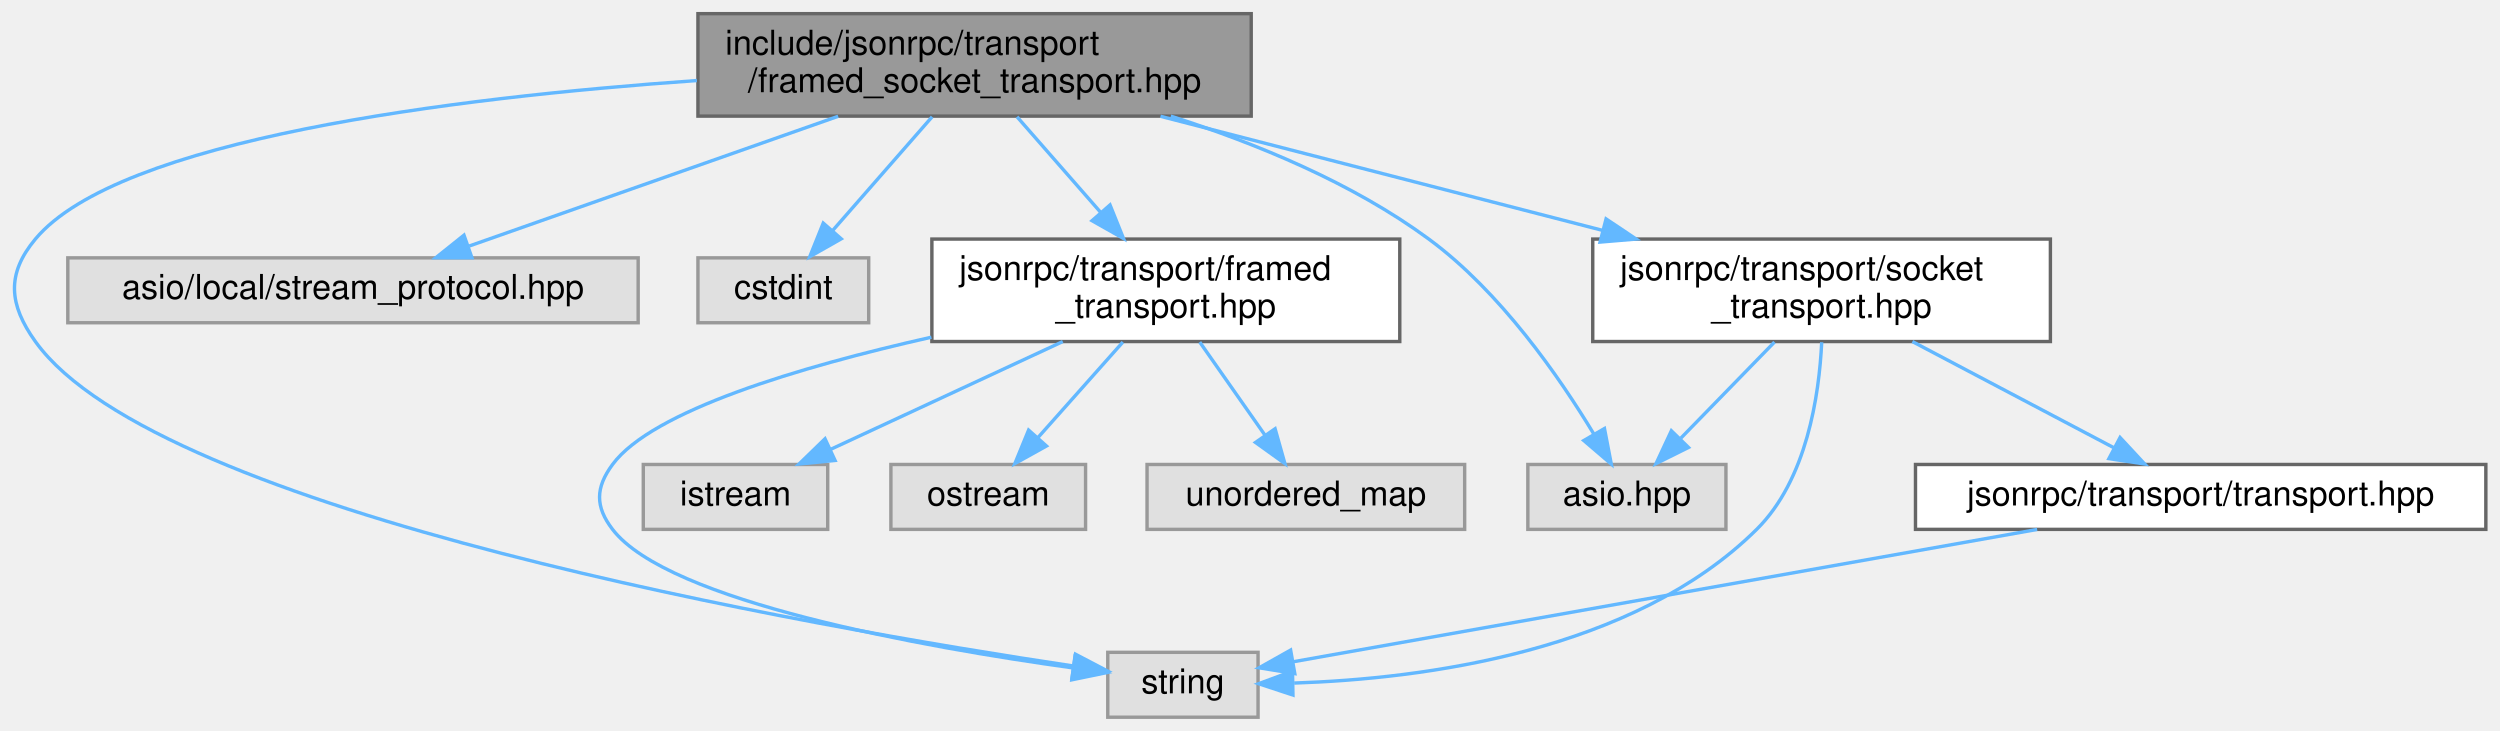
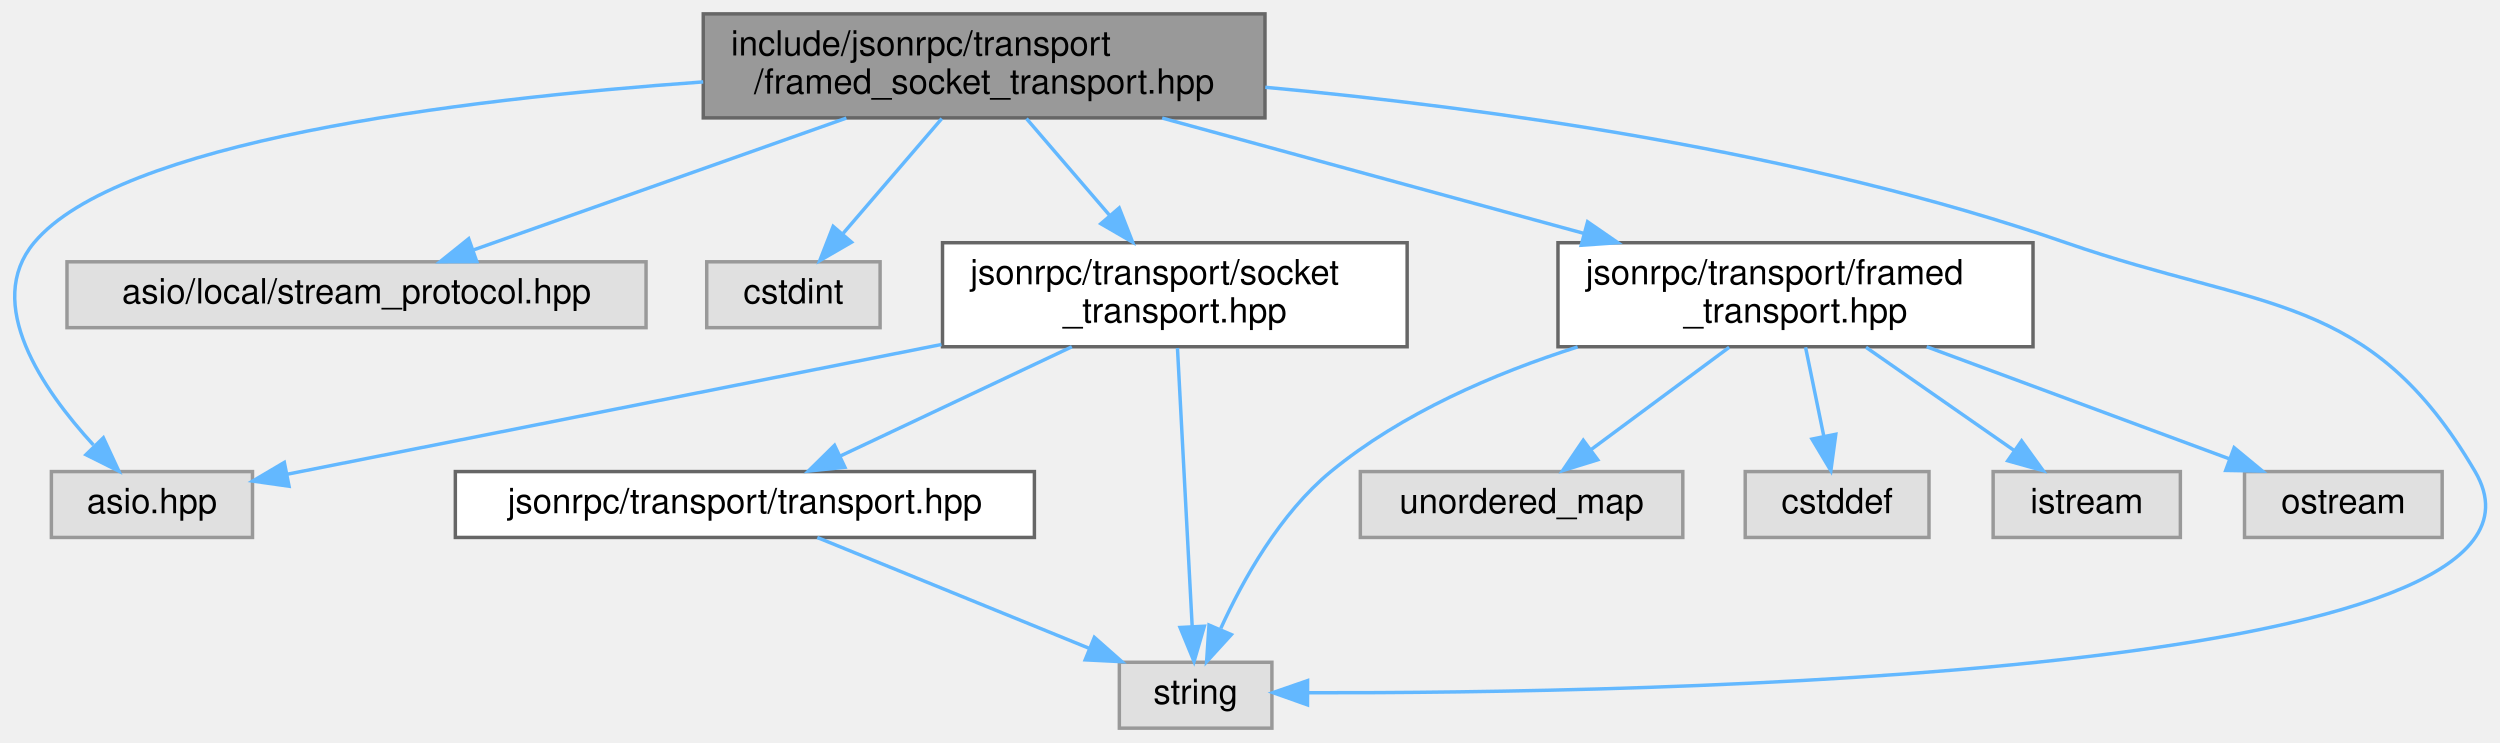
- <svg xmlns="http://www.w3.org/2000/svg" xmlns:xlink="http://www.w3.org/1999/xlink" width="732pt" height="214pt" viewBox="0.00 0.00 731.71 214.00">
+ <svg xmlns="http://www.w3.org/2000/svg" xmlns:xlink="http://www.w3.org/1999/xlink" width="721pt" height="214pt" viewBox="0.00 0.00 720.92 214.00">
  <g id="graph0" class="graph" transform="scale(1 1) rotate(0) translate(4 210)">
    <g id="Node000001" class="node">
      <g id="a_Node000001">
        <a xlink:title=" ">
-           <polygon fill="#999999" stroke="#666666" points="362.21,-206 200.21,-206 200.21,-176 362.21,-176 362.21,-206" />
-           <text text-anchor="start" x="208.21" y="-194" font-family="Helvetica,sans-Serif" font-size="10.00">include/jsonrpc/transport</text>
-           <text text-anchor="middle" x="281.21" y="-183" font-family="Helvetica,sans-Serif" font-size="10.00">/framed_socket_transport.hpp</text>
+           <polygon fill="#999999" stroke="#666666" points="360.78,-206 198.78,-206 198.78,-176 360.78,-176 360.78,-206" />
+           <text text-anchor="start" x="206.78" y="-194" font-family="Helvetica,sans-Serif" font-size="10.00">include/jsonrpc/transport</text>
+           <text text-anchor="middle" x="279.78" y="-183" font-family="Helvetica,sans-Serif" font-size="10.00">/framed_socket_transport.hpp</text>
        </a>
      </g>
    </g>
    <g id="Node000002" class="node">
      <g id="a_Node000002">
        <a xlink:title=" ">
-           <polygon fill="#e0e0e0" stroke="#999999" points="501.21,-74 443.21,-74 443.21,-55 501.21,-55 501.21,-74" />
-           <text text-anchor="middle" x="472.21" y="-62" font-family="Helvetica,sans-Serif" font-size="10.00">asio.hpp</text>
+           <polygon fill="#e0e0e0" stroke="#999999" points="68.78,-74 10.78,-74 10.78,-55 68.78,-55 68.78,-74" />
+           <text text-anchor="middle" x="39.78" y="-62" font-family="Helvetica,sans-Serif" font-size="10.00">asio.hpp</text>
        </a>
      </g>
    </g>
    <g id="edge1_Node000001_Node000002" class="edge">
      <g id="a_edge1_Node000001_Node000002">
        <a xlink:title=" ">
-           <path fill="none" stroke="#63b8ff" d="M338.66,-175.99C363.47,-168.1 391.86,-156.45 414.21,-140 435.18,-124.57 452.46,-99.61 462.55,-82.88" />
-           <polygon fill="#63b8ff" stroke="#63b8ff" points="465.64,-84.53 467.64,-74.12 459.59,-81.01 465.64,-84.53" />
+           <path fill="none" stroke="#63b8ff" d="M198.76,-186.38C127.02,-181.27 30.01,-169.06 5.78,-140 -8.8,-122.52 8.15,-97.77 22.9,-81.67" />
+           <polygon fill="#63b8ff" stroke="#63b8ff" points="25.77,-83.74 30.23,-74.13 20.75,-78.86 25.77,-83.74" />
        </a>
      </g>
    </g>
    <g id="Node000003" class="node">
      <g id="a_Node000003">
        <a xlink:title=" ">
-           <polygon fill="#e0e0e0" stroke="#999999" points="182.71,-134.5 15.71,-134.5 15.71,-115.5 182.71,-115.5 182.71,-134.5" />
-           <text text-anchor="middle" x="99.21" y="-122.5" font-family="Helvetica,sans-Serif" font-size="10.00">asio/local/stream_protocol.hpp</text>
+           <polygon fill="#e0e0e0" stroke="#999999" points="182.28,-134.5 15.28,-134.5 15.28,-115.5 182.28,-115.5 182.28,-134.5" />
+           <text text-anchor="middle" x="98.78" y="-122.5" font-family="Helvetica,sans-Serif" font-size="10.00">asio/local/stream_protocol.hpp</text>
        </a>
      </g>
    </g>
    <g id="edge2_Node000001_Node000003" class="edge">
      <g id="a_edge2_Node000001_Node000003">
        <a xlink:title=" ">
-           <path fill="none" stroke="#63b8ff" d="M241.27,-175.95C208.93,-164.58 163.87,-148.74 133.23,-137.96" />
-           <polygon fill="#63b8ff" stroke="#63b8ff" points="134.03,-134.53 123.43,-134.52 131.71,-141.14 134.03,-134.53" />
+           <path fill="none" stroke="#63b8ff" d="M240.06,-175.95C207.9,-164.58 163.08,-148.74 132.61,-137.96" />
+           <polygon fill="#63b8ff" stroke="#63b8ff" points="133.46,-134.55 122.87,-134.52 131.13,-141.15 133.46,-134.55" />
        </a>
      </g>
    </g>
    <g id="Node000004" class="node">
      <g id="a_Node000004">
        <a xlink:title=" ">
-           <polygon fill="#e0e0e0" stroke="#999999" points="250.21,-134.5 200.21,-134.5 200.21,-115.5 250.21,-115.5 250.21,-134.5" />
-           <text text-anchor="middle" x="225.21" y="-122.5" font-family="Helvetica,sans-Serif" font-size="10.00">cstdint</text>
+           <polygon fill="#e0e0e0" stroke="#999999" points="249.78,-134.5 199.78,-134.5 199.78,-115.5 249.78,-115.5 249.78,-134.5" />
+           <text text-anchor="middle" x="224.78" y="-122.5" font-family="Helvetica,sans-Serif" font-size="10.00">cstdint</text>
        </a>
      </g>
    </g>
    <g id="edge3_Node000001_Node000004" class="edge">
      <g id="a_edge3_Node000001_Node000004">
        <a xlink:title=" ">
-           <path fill="none" stroke="#63b8ff" d="M268.78,-175.8C260.14,-165.92 248.59,-152.72 239.56,-142.39" />
-           <polygon fill="#63b8ff" stroke="#63b8ff" points="242.17,-140.07 232.95,-134.84 236.9,-144.67 242.17,-140.07" />
+           <path fill="none" stroke="#63b8ff" d="M267.57,-175.8C259.17,-166.01 247.96,-152.98 239.13,-142.7" />
+           <polygon fill="#63b8ff" stroke="#63b8ff" points="241.55,-140.15 232.38,-134.84 236.24,-144.71 241.55,-140.15" />
        </a>
      </g>
    </g>
    <g id="Node000005" class="node">
      <g id="a_Node000005">
        <a xlink:title=" ">
-           <polygon fill="#e0e0e0" stroke="#999999" points="364.21,-19 320.21,-19 320.21,0 364.21,0 364.21,-19" />
-           <text text-anchor="middle" x="342.21" y="-7" font-family="Helvetica,sans-Serif" font-size="10.00">string</text>
+           <polygon fill="#e0e0e0" stroke="#999999" points="362.78,-19 318.78,-19 318.78,0 362.78,0 362.78,-19" />
+           <text text-anchor="middle" x="340.78" y="-7" font-family="Helvetica,sans-Serif" font-size="10.00">string</text>
        </a>
      </g>
    </g>
    <g id="edge4_Node000001_Node000005" class="edge">
      <g id="a_edge4_Node000001_Node000005">
        <a xlink:title=" ">
-           <path fill="none" stroke="#63b8ff" d="M199.9,-186.42C127.9,-181.35 30.54,-169.15 6.21,-140 -2.33,-129.76 -1.55,-120.84 6.21,-110 42.26,-59.7 233.19,-26.51 310.09,-15" />
-           <polygon fill="#63b8ff" stroke="#63b8ff" points="310.77,-18.44 320.15,-13.52 309.75,-11.51 310.77,-18.44" />
+           <path fill="none" stroke="#63b8ff" d="M360.86,-184.83C424.97,-178.9 515.99,-166.33 591.78,-140 648.54,-120.28 679.38,-125.83 709.78,-74 744.61,-14.62 469.2,-10.03 373.08,-10.21" />
+           <polygon fill="#63b8ff" stroke="#63b8ff" points="373.04,-6.71 363.05,-10.25 373.07,-13.71 373.04,-6.71" />
        </a>
      </g>
    </g>
    <g id="Node000006" class="node">
      <g id="a_Node000006">
        <a xlink:href="framed__transport_8hpp.html" target="_top" xlink:title=" ">
-           <polygon fill="white" stroke="#666666" points="405.71,-140 268.71,-140 268.71,-110 405.71,-110 405.71,-140" />
-           <text text-anchor="start" x="276.71" y="-128" font-family="Helvetica,sans-Serif" font-size="10.00">jsonrpc/transport/framed</text>
-           <text text-anchor="middle" x="337.21" y="-117" font-family="Helvetica,sans-Serif" font-size="10.00">_transport.hpp</text>
+           <polygon fill="white" stroke="#666666" points="582.28,-140 445.28,-140 445.28,-110 582.28,-110 582.28,-140" />
+           <text text-anchor="start" x="453.28" y="-128" font-family="Helvetica,sans-Serif" font-size="10.00">jsonrpc/transport/framed</text>
+           <text text-anchor="middle" x="513.78" y="-117" font-family="Helvetica,sans-Serif" font-size="10.00">_transport.hpp</text>
        </a>
      </g>
    </g>
    <g id="edge5_Node000001_Node000006" class="edge">
      <g id="a_edge5_Node000001_Node000006">
        <a xlink:title=" ">
-           <path fill="none" stroke="#63b8ff" d="M293.64,-175.8C300.82,-167.59 310,-157.1 318.08,-147.87" />
-           <polygon fill="#63b8ff" stroke="#63b8ff" points="320.87,-149.99 324.82,-140.16 315.6,-145.38 320.87,-149.99" />
+           <path fill="none" stroke="#63b8ff" d="M331.13,-175.95C366.95,-166.16 414.89,-153.05 452.68,-142.71" />
+           <polygon fill="#63b8ff" stroke="#63b8ff" points="453.82,-146.03 462.55,-140.01 451.98,-139.27 453.82,-146.03" />
+         </a>
+       </g>
+     </g>
+     <g id="Node000011" class="node">
+       <g id="a_Node000011">
+         <a xlink:href="socket__transport_8hpp.html" target="_top" xlink:title=" ">
+           <polygon fill="white" stroke="#666666" points="401.78,-140 267.78,-140 267.78,-110 401.78,-110 401.78,-140" />
+           <text text-anchor="start" x="275.78" y="-128" font-family="Helvetica,sans-Serif" font-size="10.00">jsonrpc/transport/socket</text>
+           <text text-anchor="middle" x="334.78" y="-117" font-family="Helvetica,sans-Serif" font-size="10.00">_transport.hpp</text>
+         </a>
+       </g>
+     </g>
+     <g id="edge11_Node000001_Node000011" class="edge">
+       <g id="a_edge11_Node000001_Node000011">
+         <a xlink:title=" ">
+           <path fill="none" stroke="#63b8ff" d="M291.99,-175.8C299.04,-167.59 308.05,-157.1 315.99,-147.87" />
+           <polygon fill="#63b8ff" stroke="#63b8ff" points="318.74,-150.03 322.61,-140.16 313.44,-145.47 318.74,-150.03" />
+         </a>
+       </g>
+     </g>
+     <g id="edge9_Node000006_Node000005" class="edge">
+       <g id="a_edge9_Node000006_Node000005">
+         <a xlink:title=" ">
+           <path fill="none" stroke="#63b8ff" d="M450.95,-109.95C426.82,-102.28 400.2,-90.8 379.78,-74 365.13,-61.95 354.47,-42.87 348.03,-28.77" />
+           <polygon fill="#63b8ff" stroke="#63b8ff" points="351.08,-26.98 343.94,-19.15 344.64,-29.73 351.08,-26.98" />
+         </a>
+       </g>
+     </g>
+     <g id="Node000007" class="node">
+       <g id="a_Node000007">
+         <a xlink:title=" ">
+           <polygon fill="#e0e0e0" stroke="#999999" points="552.28,-74 499.28,-74 499.28,-55 552.28,-55 552.28,-74" />
+           <text text-anchor="middle" x="525.78" y="-62" font-family="Helvetica,sans-Serif" font-size="10.00">cstddef</text>
+         </a>
+       </g>
+     </g>
+     <g id="edge6_Node000006_Node000007" class="edge">
+       <g id="a_edge6_Node000006_Node000007">
+         <a xlink:title=" ">
+           <path fill="none" stroke="#63b8ff" d="M516.68,-109.84C518.27,-102.13 520.24,-92.49 521.95,-84.17" />
+           <polygon fill="#63b8ff" stroke="#63b8ff" points="525.4,-84.77 523.98,-74.27 518.54,-83.36 525.4,-84.77" />
+         </a>
+       </g>
+     </g>
+     <g id="Node000008" class="node">
+       <g id="a_Node000008">
+         <a xlink:title=" ">
+           <polygon fill="#e0e0e0" stroke="#999999" points="624.78,-74 570.78,-74 570.78,-55 624.78,-55 624.78,-74" />
+           <text text-anchor="middle" x="597.78" y="-62" font-family="Helvetica,sans-Serif" font-size="10.00">istream</text>
+         </a>
+       </g>
+     </g>
+     <g id="edge7_Node000006_Node000008" class="edge">
+       <g id="a_edge7_Node000006_Node000008">
+         <a xlink:title=" ">
+           <path fill="none" stroke="#63b8ff" d="M534.11,-109.84C547.05,-100.83 563.77,-89.18 576.83,-80.09" />
+           <polygon fill="#63b8ff" stroke="#63b8ff" points="578.99,-82.85 585.19,-74.27 574.99,-77.11 578.99,-82.85" />
+         </a>
+       </g>
+     </g>
+     <g id="Node000009" class="node">
+       <g id="a_Node000009">
+         <a xlink:title=" ">
+           <polygon fill="#e0e0e0" stroke="#999999" points="700.28,-74 643.28,-74 643.28,-55 700.28,-55 700.28,-74" />
+           <text text-anchor="middle" x="671.78" y="-62" font-family="Helvetica,sans-Serif" font-size="10.00">ostream</text>
+         </a>
+       </g>
+     </g>
+     <g id="edge8_Node000006_Node000009" class="edge">
+       <g id="a_edge8_Node000006_Node000009">
+         <a xlink:title=" ">
+           <path fill="none" stroke="#63b8ff" d="M551.62,-109.99C578.22,-100.14 613.45,-87.1 638.88,-77.68" />
+           <polygon fill="#63b8ff" stroke="#63b8ff" points="640.28,-80.89 648.45,-74.14 637.85,-74.33 640.28,-80.89" />
        </a>
      </g>
    </g>
    <g id="Node000010" class="node">
      <g id="a_Node000010">
-         <a xlink:href="socket__transport_8hpp.html" target="_top" xlink:title=" ">
-           <polygon fill="white" stroke="#666666" points="596.21,-140 462.21,-140 462.21,-110 596.21,-110 596.21,-140" />
-           <text text-anchor="start" x="470.21" y="-128" font-family="Helvetica,sans-Serif" font-size="10.00">jsonrpc/transport/socket</text>
-           <text text-anchor="middle" x="529.21" y="-117" font-family="Helvetica,sans-Serif" font-size="10.00">_transport.hpp</text>
-         </a>
-       </g>
-     </g>
-     <g id="edge10_Node000001_Node000010" class="edge">
-       <g id="a_edge10_Node000001_Node000010">
-         <a xlink:title=" ">
-           <path fill="none" stroke="#63b8ff" d="M335.64,-175.95C373.84,-166.1 425.06,-152.88 465.22,-142.51" />
-           <polygon fill="#63b8ff" stroke="#63b8ff" points="466.11,-145.9 474.92,-140.01 464.36,-139.12 466.11,-145.9" />
-         </a>
-       </g>
-     </g>
-     <g id="edge8_Node000006_Node000005" class="edge">
-       <g id="a_edge8_Node000006_Node000005">
-         <a xlink:title=" ">
-           <path fill="none" stroke="#63b8ff" d="M268.57,-111.27C229.78,-102.53 186.79,-89.69 175.21,-74 170.2,-67.21 170.07,-61.7 175.21,-55 191.51,-33.79 266.12,-20.54 309.9,-14.45" />
-           <polygon fill="#63b8ff" stroke="#63b8ff" points="310.61,-17.88 320.05,-13.09 309.68,-10.95 310.61,-17.88" />
-         </a>
-       </g>
-     </g>
-     <g id="Node000007" class="node">
-       <g id="a_Node000007">
-         <a xlink:title=" ">
-           <polygon fill="#e0e0e0" stroke="#999999" points="238.21,-74 184.21,-74 184.21,-55 238.21,-55 238.21,-74" />
-           <text text-anchor="middle" x="211.21" y="-62" font-family="Helvetica,sans-Serif" font-size="10.00">istream</text>
-         </a>
-       </g>
-     </g>
-     <g id="edge6_Node000006_Node000007" class="edge">
-       <g id="a_edge6_Node000006_Node000007">
-         <a xlink:title=" ">
-           <path fill="none" stroke="#63b8ff" d="M307.03,-109.99C286.39,-100.4 259.21,-87.79 239.08,-78.44" />
-           <polygon fill="#63b8ff" stroke="#63b8ff" points="240.36,-75.18 229.82,-74.14 237.42,-81.52 240.36,-75.18" />
-         </a>
-       </g>
-     </g>
-     <g id="Node000008" class="node">
-       <g id="a_Node000008">
-         <a xlink:title=" ">
-           <polygon fill="#e0e0e0" stroke="#999999" points="313.71,-74 256.71,-74 256.71,-55 313.71,-55 313.71,-74" />
-           <text text-anchor="middle" x="285.21" y="-62" font-family="Helvetica,sans-Serif" font-size="10.00">ostream</text>
-         </a>
-       </g>
-     </g>
-     <g id="edge7_Node000006_Node000008" class="edge">
-       <g id="a_edge7_Node000006_Node000008">
-         <a xlink:title=" ">
-           <path fill="none" stroke="#63b8ff" d="M324.63,-109.84C317.15,-101.43 307.65,-90.74 299.84,-81.96" />
-           <polygon fill="#63b8ff" stroke="#63b8ff" points="302.26,-79.41 293.01,-74.27 297.03,-84.07 302.26,-79.41" />
-         </a>
-       </g>
-     </g>
-     <g id="Node000009" class="node">
-       <g id="a_Node000009">
-         <a xlink:title=" ">
-           <polygon fill="#e0e0e0" stroke="#999999" points="424.71,-74 331.71,-74 331.71,-55 424.71,-55 424.71,-74" />
-           <text text-anchor="middle" x="378.21" y="-62" font-family="Helvetica,sans-Serif" font-size="10.00">unordered_map</text>
-         </a>
-       </g>
-     </g>
-     <g id="edge9_Node000006_Node000009" class="edge">
-       <g id="a_edge9_Node000006_Node000009">
-         <a xlink:title=" ">
-           <path fill="none" stroke="#63b8ff" d="M347.14,-109.84C352.91,-101.61 360.22,-91.18 366.29,-82.51" />
-           <polygon fill="#63b8ff" stroke="#63b8ff" points="369.2,-84.46 372.07,-74.27 363.46,-80.45 369.2,-84.46" />
-         </a>
-       </g>
-     </g>
-     <g id="edge11_Node000010_Node000002" class="edge">
-       <g id="a_edge11_Node000010_Node000002">
-         <a xlink:title=" ">
-           <path fill="none" stroke="#63b8ff" d="M515.42,-109.84C507.14,-101.35 496.59,-90.52 487.99,-81.69" />
-           <polygon fill="#63b8ff" stroke="#63b8ff" points="490.24,-78.99 480.75,-74.27 485.23,-83.87 490.24,-78.99" />
-         </a>
-       </g>
-     </g>
-     <g id="edge12_Node000010_Node000005" class="edge">
-       <g id="a_edge12_Node000010_Node000005">
-         <a xlink:title=" ">
-           <path fill="none" stroke="#63b8ff" d="M529.25,-109.79C528.51,-94.22 524.87,-69.51 510.21,-55 474.02,-19.16 412.49,-11.24 374.79,-10" />
-           <polygon fill="#63b8ff" stroke="#63b8ff" points="374.43,-6.49 364.37,-9.81 374.3,-13.49 374.43,-6.49" />
-         </a>
-       </g>
-     </g>
-     <g id="Node000011" class="node">
-       <g id="a_Node000011">
+         <a xlink:title=" ">
+           <polygon fill="#e0e0e0" stroke="#999999" points="481.28,-74 388.28,-74 388.28,-55 481.28,-55 481.28,-74" />
+           <text text-anchor="middle" x="434.78" y="-62" font-family="Helvetica,sans-Serif" font-size="10.00">unordered_map</text>
+         </a>
+       </g>
+     </g>
+     <g id="edge10_Node000006_Node000010" class="edge">
+       <g id="a_edge10_Node000006_Node000010">
+         <a xlink:title=" ">
+           <path fill="none" stroke="#63b8ff" d="M494.66,-109.84C482.6,-100.91 467.07,-89.41 454.84,-80.35" />
+           <polygon fill="#63b8ff" stroke="#63b8ff" points="456.74,-77.4 446.62,-74.27 452.57,-83.03 456.74,-77.4" />
+         </a>
+       </g>
+     </g>
+     <g id="edge12_Node000011_Node000002" class="edge">
+       <g id="a_edge12_Node000011_Node000002">
+         <a xlink:title=" ">
+           <path fill="none" stroke="#63b8ff" d="M267.47,-110.65C209.17,-99.09 126.85,-82.77 78.83,-73.24" />
+           <polygon fill="#63b8ff" stroke="#63b8ff" points="79.32,-69.77 68.83,-71.26 77.96,-76.64 79.32,-69.77" />
+         </a>
+       </g>
+     </g>
+     <g id="edge13_Node000011_Node000005" class="edge">
+       <g id="a_edge13_Node000011_Node000005">
+         <a xlink:title=" ">
+           <path fill="none" stroke="#63b8ff" d="M335.54,-109.63C336.62,-89.21 338.6,-51.81 339.79,-29.24" />
+           <polygon fill="#63b8ff" stroke="#63b8ff" points="343.29,-29.4 340.32,-19.23 336.29,-29.03 343.29,-29.4" />
+         </a>
+       </g>
+     </g>
+     <g id="Node000012" class="node">
+       <g id="a_Node000012">
        <a xlink:href="transport_8hpp.html" target="_top" xlink:title=" ">
-           <polygon fill="white" stroke="#666666" points="723.71,-74 556.71,-74 556.71,-55 723.71,-55 723.71,-74" />
-           <text text-anchor="middle" x="640.21" y="-62" font-family="Helvetica,sans-Serif" font-size="10.00">jsonrpc/transport/transport.hpp</text>
-         </a>
-       </g>
-     </g>
-     <g id="edge13_Node000010_Node000011" class="edge">
-       <g id="a_edge13_Node000010_Node000011">
-         <a xlink:title=" ">
-           <path fill="none" stroke="#63b8ff" d="M555.8,-109.99C573.66,-100.58 597.06,-88.24 614.69,-78.95" />
-           <polygon fill="#63b8ff" stroke="#63b8ff" points="616.61,-81.9 623.82,-74.14 613.34,-75.71 616.61,-81.9" />
-         </a>
-       </g>
-     </g>
-     <g id="edge14_Node000011_Node000005" class="edge">
-       <g id="a_edge14_Node000011_Node000005">
-         <a xlink:title=" ">
-           <path fill="none" stroke="#63b8ff" d="M592.33,-54.98C531.23,-44.12 427.16,-25.61 374.61,-16.26" />
-           <polygon fill="#63b8ff" stroke="#63b8ff" points="374.97,-12.77 364.51,-14.47 373.75,-19.66 374.97,-12.77" />
+           <polygon fill="white" stroke="#666666" points="294.28,-74 127.28,-74 127.28,-55 294.28,-55 294.28,-74" />
+           <text text-anchor="middle" x="210.78" y="-62" font-family="Helvetica,sans-Serif" font-size="10.00">jsonrpc/transport/transport.hpp</text>
+         </a>
+       </g>
+     </g>
+     <g id="edge14_Node000011_Node000012" class="edge">
+       <g id="a_edge14_Node000011_Node000012">
+         <a xlink:title=" ">
+           <path fill="none" stroke="#63b8ff" d="M305.08,-109.99C284.76,-100.4 258.02,-87.79 238.2,-78.44" />
+           <polygon fill="#63b8ff" stroke="#63b8ff" points="239.63,-75.24 229.09,-74.14 236.64,-81.57 239.63,-75.24" />
+         </a>
+       </g>
+     </g>
+     <g id="edge15_Node000012_Node000005" class="edge">
+       <g id="a_edge15_Node000012_Node000005">
+         <a xlink:title=" ">
+           <path fill="none" stroke="#63b8ff" d="M231.67,-54.98C252.86,-46.34 285.91,-32.87 310.08,-23.02" />
+           <polygon fill="#63b8ff" stroke="#63b8ff" points="311.57,-26.19 319.51,-19.17 308.93,-19.7 311.57,-26.19" />
        </a>
      </g>
    </g>
  </g>
</svg>
